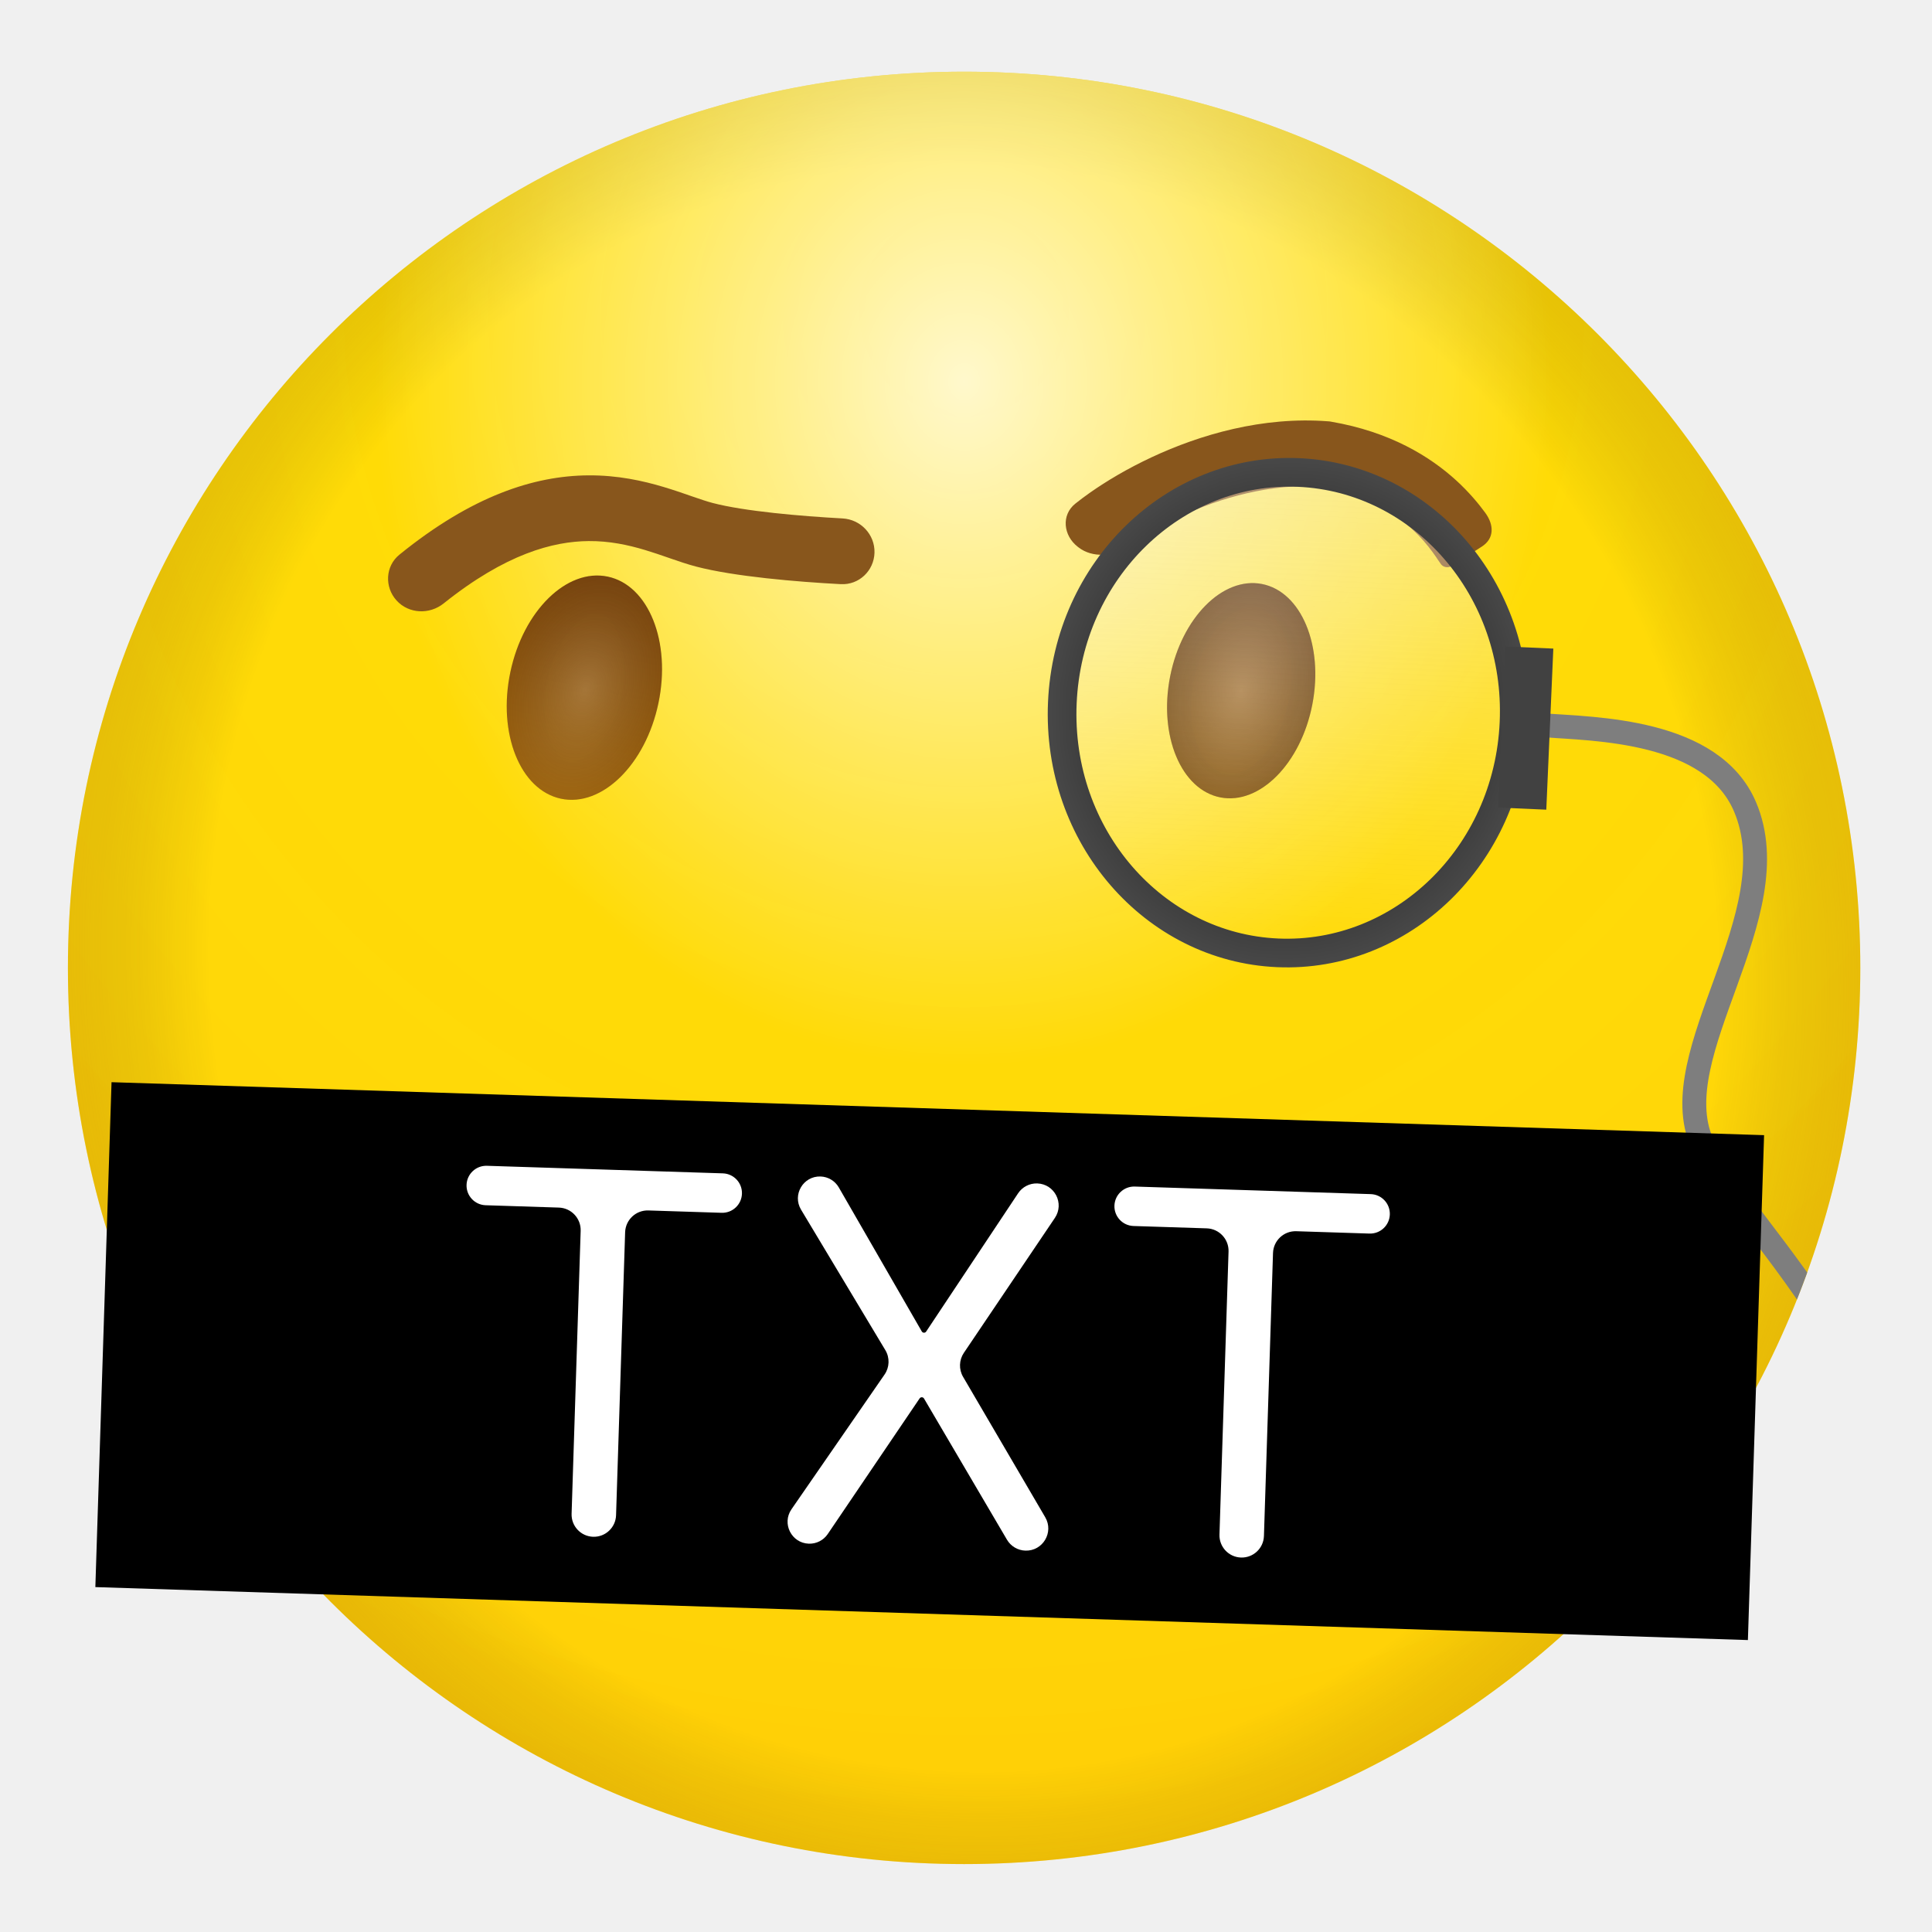
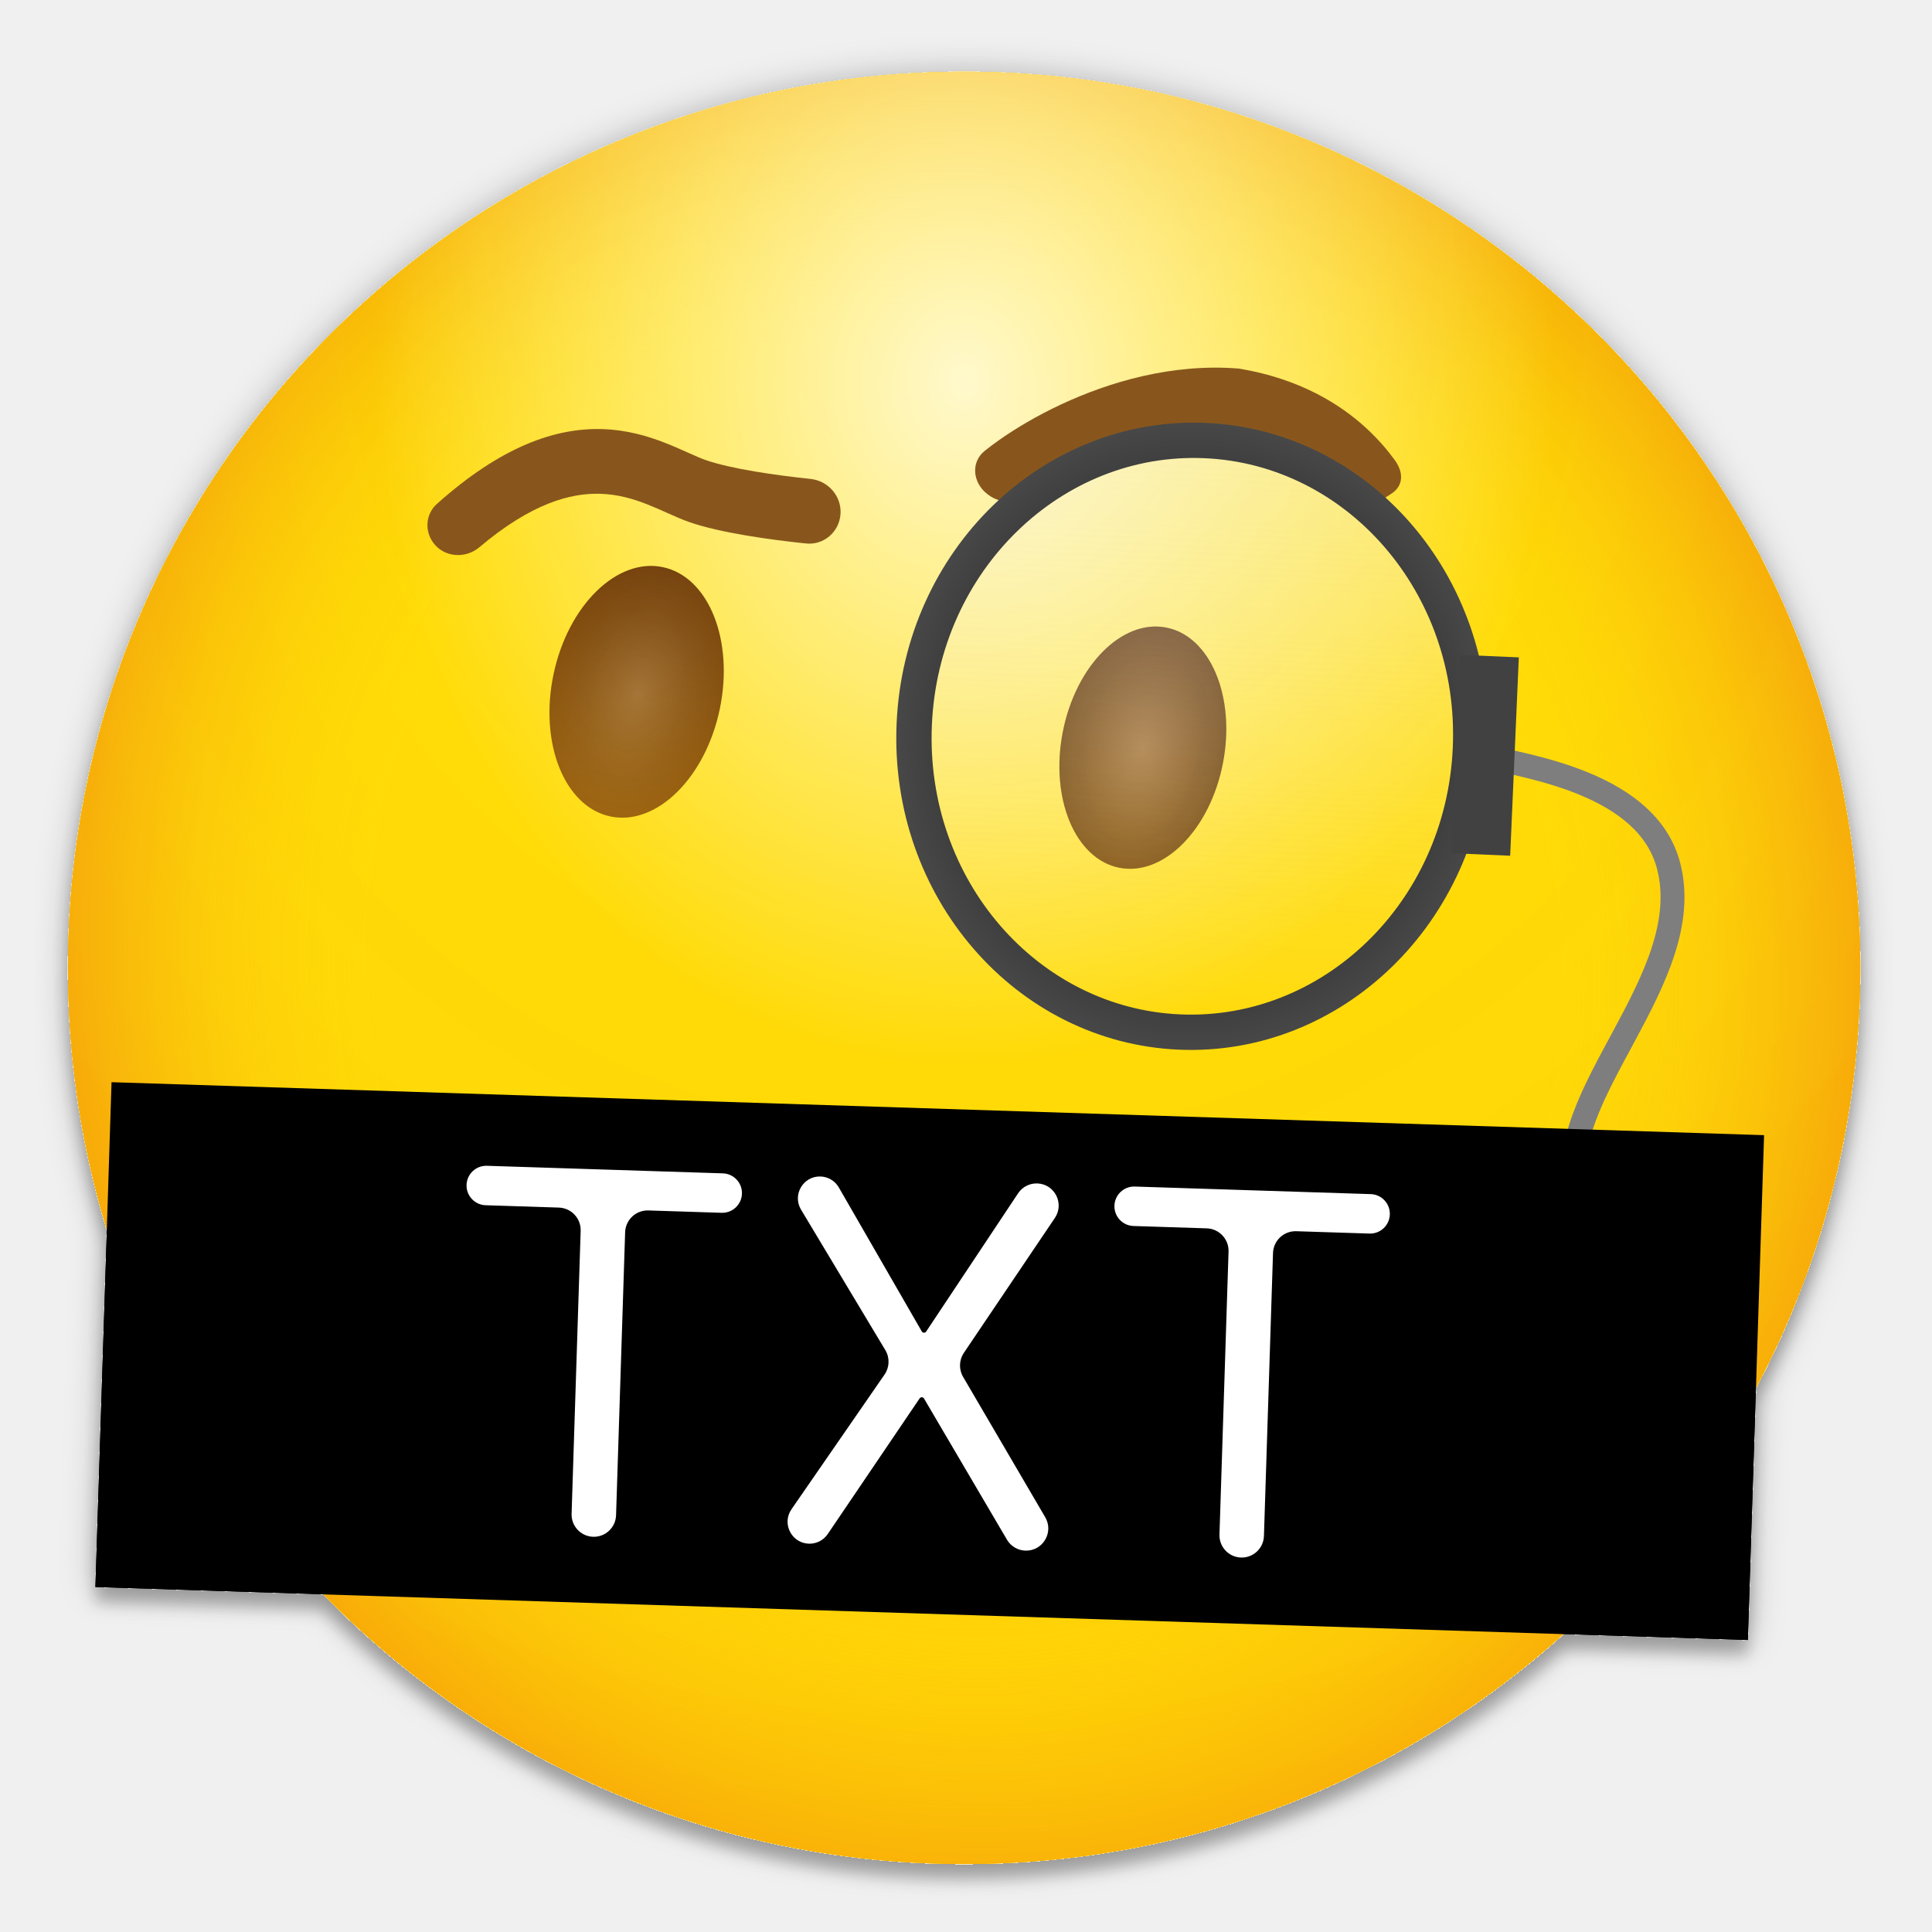
<svg xmlns="http://www.w3.org/2000/svg" width="512" height="512" viewBox="0 0 512 512" fill="none">
-   <g clip-path="url(#clip0_66_26)">
+   <g clip-path="url(#clip0_71_15)">
    <rect x="18" y="19" width="475" height="475" rx="237.5" fill="#FFDD00" />
-     <rect x="18" y="19" width="475" height="475" rx="237.5" fill="url(#paint0_radial_66_26)" fill-opacity="0.4" />
-     <rect x="18" y="19" width="475" height="475" rx="237.5" fill="url(#paint1_diamond_66_26)" fill-opacity="0.2" />
-     <rect x="18" y="19" width="475" height="475" rx="237.5" fill="url(#paint2_radial_66_26)" fill-opacity="0.8" />
-     <ellipse cx="328.926" cy="183.044" rx="19.206" ry="28.809" transform="rotate(11.0121 328.926 183.044)" fill="url(#paint3_linear_66_26)" />
-     <ellipse cx="328.926" cy="183.044" rx="19.206" ry="28.809" transform="rotate(11.0121 328.926 183.044)" fill="url(#paint4_radial_66_26)" fill-opacity="0.2" />
-     <path d="M344.67 186.108C343.253 193.388 340.024 199.455 336.114 203.406C332.186 207.376 327.871 208.962 324.028 208.214C320.185 207.466 316.779 204.378 314.626 199.225C312.483 194.096 311.765 187.261 313.182 179.98C314.599 172.699 317.827 166.633 321.737 162.682C325.666 158.712 329.981 157.126 333.824 157.874C337.667 158.622 341.072 161.71 343.226 166.863C345.369 171.992 346.086 178.827 344.67 186.108Z" stroke="url(#paint5_radial_66_26)" stroke-opacity="0.03" stroke-width="6.333" />
-     <ellipse cx="154.868" cy="182.24" rx="20.051" ry="30.077" transform="rotate(11.8747 154.868 182.24)" fill="url(#paint6_linear_66_26)" />
-     <ellipse cx="154.868" cy="182.24" rx="20.051" ry="30.077" transform="rotate(11.8747 154.868 182.24)" fill="url(#paint7_radial_66_26)" fill-opacity="0.2" />
+     <rect x="18" y="19" width="475" height="475" rx="237.5" fill="url(#paint0_radial_71_15)" fill-opacity="0.4" />
+     <rect x="18" y="19" width="475" height="475" rx="237.5" fill="url(#paint1_diamond_71_15)" fill-opacity="0.2" />
+     <rect x="18" y="19" width="475" height="475" rx="237.5" fill="url(#paint2_radial_71_15)" fill-opacity="0.8" />
+     <ellipse cx="328.926" cy="183.044" rx="19.206" ry="28.809" transform="rotate(11.0121 328.926 183.044)" fill="url(#paint3_linear_71_15)" />
+     <ellipse cx="328.926" cy="183.044" rx="19.206" ry="28.809" transform="rotate(11.0121 328.926 183.044)" fill="url(#paint4_radial_71_15)" fill-opacity="0.2" />
+     <path d="M344.67 186.108C343.253 193.388 340.024 199.455 336.114 203.406C332.186 207.376 327.871 208.962 324.028 208.214C320.185 207.466 316.779 204.378 314.626 199.225C312.483 194.096 311.765 187.261 313.182 179.98C314.599 172.699 317.827 166.633 321.737 162.682C325.666 158.712 329.981 157.126 333.824 157.874C337.667 158.622 341.072 161.71 343.226 166.863C345.369 171.992 346.086 178.827 344.67 186.108Z" stroke="url(#paint5_radial_71_15)" stroke-opacity="0.03" stroke-width="6.333" />
+     <ellipse cx="154.868" cy="182.24" rx="20.051" ry="30.077" transform="rotate(11.8747 154.868 182.24)" fill="url(#paint6_linear_71_15)" />
+     <ellipse cx="154.868" cy="182.24" rx="20.051" ry="30.077" transform="rotate(11.8747 154.868 182.24)" fill="url(#paint7_radial_71_15)" fill-opacity="0.2" />
    <path d="M169.585 185.334C168.051 192.629 164.729 198.594 160.858 202.39C156.956 206.216 152.979 207.455 149.711 206.767C146.443 206.08 143.302 203.345 141.271 198.272C139.256 193.238 138.618 186.44 140.152 179.145C141.686 171.851 145.008 165.885 148.879 162.089C152.781 158.264 156.758 157.025 160.026 157.712C163.294 158.399 166.435 161.135 168.466 166.208C170.481 171.242 171.119 178.04 169.585 185.334Z" stroke="black" stroke-opacity="0.01" stroke-width="10.026" />
    <path d="M408.839 192.203C422.785 193.196 453.746 193.357 462.446 213.801C474.634 242.44 440.492 279.132 451.073 302.965C461.655 326.798 517.062 370.954 498.603 429.98C483.837 477.2 516.215 523.253 534.25 540.377C541.047 540.572 557.232 549.88 567.593 585.544C580.545 630.125 587.948 666.458 608.661 676.98" stroke="#7E7E7E" stroke-width="6.333" />
    <path fill-rule="evenodd" clip-rule="evenodd" d="M156.013 143.39C146.624 143.46 134.065 146.726 117.558 159.923C113.802 162.927 108.312 162.69 105.083 159.125V159.125C101.855 155.56 102.113 150.024 105.847 146.994C125.108 131.367 141.579 126.081 155.883 125.974C163.68 125.916 170.38 127.407 175.941 129.075C178.481 129.837 180.847 130.657 182.884 131.363C183.049 131.421 183.212 131.477 183.373 131.533C185.611 132.308 187.332 132.89 188.841 133.287C197.227 135.494 212.201 136.788 223.283 137.39C228.085 137.651 231.876 141.65 231.75 146.458V146.458C231.623 151.266 227.628 155.062 222.825 154.808C211.194 154.192 194.557 152.801 184.408 150.13C182.157 149.537 179.821 148.734 177.674 147.991C177.527 147.94 177.38 147.889 177.234 147.838C175.147 147.115 173.109 146.409 170.936 145.757C166.353 144.382 161.476 143.35 156.013 143.39Z" fill="#88561C" />
    <path fill-rule="evenodd" clip-rule="evenodd" d="M298.858 144.822V144.822C295.067 147.49 289.491 147.914 285.832 145.068L285.583 144.875C281.787 141.922 281.202 136.495 284.954 133.486C286.17 132.511 287.474 131.536 288.835 130.579C293.26 127.465 298.85 124.139 305.255 121.15C317.971 115.216 334.547 110.311 351.96 111.651L352.364 111.682L352.763 111.75C368.419 114.434 379.02 121.008 385.968 127.368C389.409 130.517 391.884 133.548 393.601 135.885V135.885C395.953 139.087 396.051 142.687 392.714 144.843L384.857 149.919C383.852 150.569 382.518 150.432 381.825 149.456V149.456L381.812 149.438C381.585 149.119 381.339 148.754 381.141 148.459L381.119 148.426C380.675 147.768 380.185 147.04 379.564 146.196C378.337 144.525 376.607 142.41 374.209 140.216C369.533 135.936 362.041 131.092 350.221 128.986C336.892 128.056 323.544 131.835 312.62 136.933C307.15 139.486 302.449 142.295 298.858 144.822Z" fill="#88561C" />
  </g>
-   <path d="M401.232 191.476C399.689 226.839 371.454 253.947 338.603 252.514C305.751 251.081 279.984 221.616 281.527 186.254C283.07 150.891 311.305 123.782 344.156 125.215C377.008 126.648 402.775 156.113 401.232 191.476Z" fill="url(#paint8_linear_66_26)" stroke="url(#paint9_radial_66_26)" stroke-width="7.6" />
+   <path d="M401.232 191.476C399.689 226.839 371.454 253.947 338.603 252.514C305.751 251.081 279.984 221.616 281.527 186.254C283.07 150.891 311.305 123.782 344.156 125.215C377.008 126.648 402.775 156.113 401.232 191.476Z" fill="url(#paint8_linear_71_15)" stroke="url(#paint9_radial_71_15)" stroke-width="7.6" />
  <path d="M411.648 171.881L398.907 171.325L397.044 214.016L409.785 214.572L411.648 171.881Z" fill="#414141" />
  <rect width="438.165" height="133.871" transform="translate(29.5591 286.793) rotate(1.83586)" fill="black" />
  <path d="M128.7 319.4C125.813 319.307 123.548 316.892 123.641 314.006V314.006C123.733 311.119 126.148 308.854 129.035 308.947L191.565 310.951C194.451 311.043 196.716 313.459 196.624 316.345V316.345C196.531 319.232 194.116 321.497 191.23 321.404L171.828 320.782C168.53 320.677 165.771 323.265 165.665 326.563L163.262 401.557C163.157 404.811 160.435 407.364 157.181 407.26V407.26C153.927 407.155 151.373 404.433 151.478 401.179L153.882 326.185C153.987 322.887 151.399 320.128 148.101 320.022L128.7 319.4Z" fill="white" />
  <path d="M217.449 311.781C219.458 311.845 221.29 312.944 222.293 314.685L244.28 352.842C244.398 353.046 244.614 353.176 244.85 353.183V353.183C245.086 353.191 245.31 353.076 245.441 352.879L269.808 316.236C270.932 314.545 272.85 313.556 274.879 313.621V313.621C279.49 313.769 282.133 318.938 279.553 322.763L255.432 358.521C254.148 360.425 254.068 362.897 255.228 364.879L276.997 402.087C279.333 406.079 276.357 411.079 271.735 410.931V410.931C269.719 410.867 267.877 409.773 266.855 408.034L244.875 370.629C244.755 370.425 244.538 370.296 244.302 370.289V370.289C244.065 370.281 243.841 370.395 243.708 370.591L219.359 406.539C218.239 408.192 216.35 409.156 214.355 409.092V409.092C209.75 408.945 207.135 403.759 209.753 399.968L234.417 364.268C235.749 362.339 235.831 359.809 234.624 357.798L212.285 320.571C209.92 316.629 212.855 311.633 217.449 311.781V311.781Z" fill="white" />
  <path d="M300.395 324.903C297.509 324.811 295.244 322.396 295.336 319.509V319.509C295.429 316.623 297.844 314.357 300.73 314.45L363.26 316.454C366.147 316.547 368.412 318.962 368.319 321.848V321.848C368.227 324.735 365.812 327 362.925 326.908L343.524 326.286C340.226 326.18 337.466 328.768 337.361 332.066L334.957 407.06C334.853 410.314 332.13 412.867 328.876 412.763V412.763C325.622 412.659 323.069 409.936 323.173 406.682L325.577 331.688C325.683 328.39 323.095 325.631 319.797 325.525L300.395 324.903Z" fill="white" />
+   <g filter="url(#filter0_dd_71_15)">
+     <g clip-path="url(#clip1_71_15)">
+       <rect x="18" y="19" width="475" height="475" rx="237.5" fill="#FFDD00" />
+       <rect x="18" y="19" width="475" height="475" rx="237.5" fill="url(#paint10_radial_71_15)" fill-opacity="0.4" />
+       <rect x="18" y="19" width="475" height="475" rx="237.5" fill="url(#paint11_diamond_71_15)" fill-opacity="0.2" />
+       <rect x="18" y="19" width="475" height="475" rx="237.5" fill="url(#paint12_radial_71_15)" fill-opacity="0.8" />
+       <ellipse cx="302.864" cy="198.138" rx="21.62" ry="32.43" transform="rotate(11.0121 302.864 198.138)" fill="url(#paint13_linear_71_15)" />
+       <ellipse cx="302.864" cy="198.138" rx="21.62" ry="32.43" transform="rotate(11.0121 302.864 198.138)" fill="url(#paint14_radial_71_15)" fill-opacity="0.2" />
+       <path d="M320.587 201.587C318.992 209.783 315.358 216.612 310.956 221.06C306.534 225.529 301.677 227.314 297.35 226.472C293.024 225.63 289.191 222.154 286.767 216.353C284.354 210.579 283.546 202.885 285.141 194.689C286.736 186.493 290.37 179.663 294.772 175.216C299.195 170.747 304.051 168.962 308.378 169.804C312.704 170.646 316.537 174.122 318.962 179.923C321.374 185.697 322.182 193.391 320.587 201.587Z" stroke="url(#paint15_radial_71_15)" stroke-opacity="0.03" stroke-width="7.13" />
+       <ellipse cx="168.712" cy="183.334" rx="22.503" ry="33.755" transform="rotate(11.8747 168.712 183.334)" fill="url(#paint16_linear_71_15)" />
+       <ellipse cx="168.712" cy="183.334" rx="22.503" ry="33.755" transform="rotate(11.8747 168.712 183.334)" fill="url(#paint17_radial_71_15)" fill-opacity="0.2" />
+       <path d="M185.228 186.807C183.507 194.994 179.779 201.689 175.434 205.949C171.055 210.242 166.592 211.632 162.924 210.861C159.256 210.09 155.731 207.02 153.452 201.327C151.191 195.677 150.475 188.048 152.196 179.862C153.917 171.675 157.646 164.98 161.991 160.72C166.37 156.426 170.833 155.036 174.5 155.808C178.168 156.579 181.693 159.649 183.972 165.342C186.234 170.991 186.95 178.621 185.228 186.807Z" stroke="black" stroke-opacity="0.01" stroke-width="11.252" />
+       <path d="M392.306 200.219C405.957 203.237 436.563 207.918 442.184 229.413C450.06 259.525 410.926 290.838 417.914 315.961C424.901 341.084 473.267 392.857 446.387 448.555C424.883 493.113 450.19 543.4 465.531 562.974C472.227 564.16 486.879 575.731 491.922 612.526C498.225 658.52 500.243 695.545 519.198 708.979" stroke="#7E7E7E" stroke-width="6.333" />
+       <path fill-rule="evenodd" clip-rule="evenodd" d="M158.995 130.855C151.271 130.639 140.893 133.321 127.026 145.032C123.302 148.178 117.613 147.723 114.768 143.765V143.765C112.478 140.579 112.839 136.174 115.764 133.56C132.924 118.217 147.26 113.37 159.515 113.714C166.092 113.898 171.688 115.572 176.316 117.386C178.43 118.214 180.395 119.095 182.088 119.853C182.225 119.914 182.36 119.975 182.493 120.035C184.352 120.866 185.783 121.492 187.041 121.93C193.748 124.263 205.601 125.956 214.785 126.917C219.467 127.406 223.027 131.45 222.748 136.15V136.15C222.466 140.904 218.367 144.519 213.63 144.029C203.939 143.029 190.791 141.182 182.695 138.366C180.818 137.714 178.877 136.851 177.094 136.053C176.971 135.998 176.85 135.944 176.728 135.889C174.995 135.113 173.302 134.355 171.493 133.646C167.679 132.152 163.603 130.984 158.995 130.855Z" fill="#88561C" />
+       <path fill-rule="evenodd" clip-rule="evenodd" d="M274.858 130.822V130.822C271.067 133.49 265.491 133.914 261.832 131.068L261.583 130.875C257.787 127.922 257.202 122.495 260.954 119.486C262.17 118.511 263.474 117.536 264.835 116.579C269.26 113.465 274.85 110.139 281.255 107.15C293.971 101.216 310.547 96.311 327.96 97.651L328.364 97.682L328.763 97.75C344.419 100.434 355.02 107.008 361.968 113.368C365.409 116.517 367.884 119.548 369.601 121.885V121.885C371.953 125.087 372.051 128.687 368.714 130.843L360.857 135.919C359.852 136.569 358.518 136.432 357.825 135.456V135.456L357.812 135.438C357.585 135.119 357.339 134.754 357.141 134.459L357.119 134.426C356.675 133.768 356.185 133.04 355.564 132.196C354.337 130.525 352.607 128.41 350.209 126.216C345.533 121.936 338.041 117.092 326.221 114.986C312.892 114.056 299.544 117.835 288.62 122.933C283.15 125.486 278.449 128.295 274.858 130.822Z" fill="#88561C" />
+     </g>
+     <path d="M389.679 198.341C387.779 241.884 353.013 275.263 312.563 273.498C272.112 271.733 240.385 235.453 242.284 191.911C244.184 148.368 278.95 114.989 319.401 116.753C359.851 118.518 391.578 154.798 389.679 198.341Z" fill="url(#paint18_linear_71_15)" stroke="url(#paint19_radial_71_15)" stroke-width="9.358" />
+     <path d="M402.504 174.213L386.816 173.529L384.523 226.095L400.211 226.779L402.504 174.213Z" fill="#414141" />
+     <rect width="438.165" height="133.871" transform="translate(29.5591 286.793) rotate(1.83586)" fill="black" />
+     <path d="M128.7 319.4C125.813 319.307 123.548 316.892 123.641 314.006V314.006C123.733 311.119 126.148 308.854 129.035 308.947L191.565 310.951C194.451 311.043 196.716 313.459 196.624 316.345V316.345C196.531 319.232 194.116 321.497 191.23 321.404L171.828 320.782C168.53 320.677 165.771 323.265 165.665 326.563L163.262 401.557C163.157 404.811 160.435 407.364 157.181 407.26V407.26C153.927 407.155 151.373 404.433 151.478 401.179L153.882 326.185C153.987 322.887 151.399 320.128 148.101 320.022L128.7 319.4Z" fill="white" />
+     <path d="M217.449 311.781C219.458 311.845 221.29 312.944 222.293 314.685L244.28 352.842C244.398 353.046 244.614 353.176 244.85 353.183V353.183C245.086 353.191 245.31 353.076 245.441 352.879L269.808 316.236C270.932 314.545 272.85 313.556 274.879 313.621V313.621C279.49 313.769 282.133 318.938 279.553 322.763L255.432 358.521C254.148 360.425 254.068 362.897 255.228 364.879L276.997 402.087C279.333 406.079 276.357 411.079 271.735 410.931V410.931C269.719 410.867 267.877 409.773 266.855 408.034L244.875 370.629C244.755 370.425 244.538 370.296 244.302 370.289V370.289C244.065 370.281 243.841 370.395 243.708 370.591L219.359 406.539C218.239 408.192 216.35 409.156 214.355 409.092V409.092C209.75 408.945 207.135 403.759 209.753 399.968L234.417 364.268C235.749 362.339 235.831 359.809 234.624 357.798L212.285 320.571C209.92 316.629 212.855 311.633 217.449 311.781V311.781Z" fill="white" />
+     <path d="M300.395 324.903C297.509 324.811 295.244 322.396 295.336 319.509V319.509C295.429 316.623 297.844 314.357 300.73 314.45L363.26 316.454C366.147 316.547 368.412 318.962 368.319 321.848V321.848C368.227 324.735 365.812 327 362.925 326.908L343.524 326.286C340.226 326.18 337.466 328.768 337.361 332.066L334.957 407.06C334.853 410.314 332.13 412.867 328.876 412.763V412.763C325.622 412.659 323.069 409.936 323.173 406.682L325.577 331.688C325.683 328.39 323.095 325.631 319.797 325.525L300.395 324.903Z" fill="white" />
+   </g>
  <defs>
-     <radialGradient id="paint0_radial_66_26" cx="0" cy="0" r="1" gradientUnits="userSpaceOnUse" gradientTransform="translate(255.5 256.5) rotate(88.1424) scale(293.071 274.292)">
+     <filter id="filter0_dd_71_15" x="9.2" y="10.2" width="492.6" height="492.6" filterUnits="userSpaceOnUse" color-interpolation-filters="sRGB">
+       <feFlood flood-opacity="0" result="BackgroundImageFix" />
+       <feColorMatrix in="SourceAlpha" type="matrix" values="0 0 0 0 0 0 0 0 0 0 0 0 0 0 0 0 0 0 127 0" result="hardAlpha" />
+       <feOffset dy="4" />
+       <feGaussianBlur stdDeviation="2" />
+       <feComposite in2="hardAlpha" operator="out" />
+       <feColorMatrix type="matrix" values="0 0 0 0 0 0 0 0 0 0 0 0 0 0 0 0 0 0 0.25 0" />
+       <feBlend mode="normal" in2="BackgroundImageFix" result="effect1_dropShadow_71_15" />
+       <feColorMatrix in="SourceAlpha" type="matrix" values="0 0 0 0 0 0 0 0 0 0 0 0 0 0 0 0 0 0 127 0" result="hardAlpha" />
+       <feOffset />
+       <feGaussianBlur stdDeviation="4.4" />
+       <feComposite in2="hardAlpha" operator="out" />
+       <feColorMatrix type="matrix" values="0 0 0 0 0 0 0 0 0 0 0 0 0 0 0 0 0 0 0.25 0" />
+       <feBlend mode="normal" in2="effect1_dropShadow_71_15" result="effect2_dropShadow_71_15" />
+       <feBlend mode="normal" in="SourceGraphic" in2="effect2_dropShadow_71_15" result="shape" />
+     </filter>
+     <radialGradient id="paint0_radial_71_15" cx="0" cy="0" r="1" gradientUnits="userSpaceOnUse" gradientTransform="translate(255.5 256.5) rotate(88.1424) scale(293.071 274.292)">
      <stop stop-opacity="0" />
      <stop offset="0.73" stop-opacity="0" />
      <stop offset="1" stop-color="#FFA600" />
    </radialGradient>
-     <radialGradient id="paint1_diamond_66_26" cx="0" cy="0" r="1" gradientUnits="userSpaceOnUse" gradientTransform="translate(255.5 85.5) rotate(90) scale(528.042)">
+     <radialGradient id="paint1_diamond_71_15" cx="0" cy="0" r="1" gradientUnits="userSpaceOnUse" gradientTransform="translate(255.5 85.5) rotate(90) scale(528.042)">
      <stop stop-color="white" stop-opacity="0" />
      <stop offset="1" stop-color="#FF0000" stop-opacity="0.6" />
    </radialGradient>
-     <radialGradient id="paint2_radial_66_26" cx="0" cy="0" r="1" gradientUnits="userSpaceOnUse" gradientTransform="translate(255.5 100.542) rotate(90) scale(182.083 155.48)">
+     <radialGradient id="paint2_radial_71_15" cx="0" cy="0" r="1" gradientUnits="userSpaceOnUse" gradientTransform="translate(255.5 100.542) rotate(90) scale(182.083 155.48)">
      <stop stop-color="white" />
      <stop offset="1" stop-color="white" stop-opacity="0" />
    </radialGradient>
-     <linearGradient id="paint3_linear_66_26" x1="328.926" y1="154.235" x2="328.926" y2="211.852" gradientUnits="userSpaceOnUse">
+     <linearGradient id="paint3_linear_71_15" x1="328.926" y1="154.235" x2="328.926" y2="211.852" gradientUnits="userSpaceOnUse">
      <stop stop-color="#784005" />
      <stop offset="1" stop-color="#A36507" />
    </linearGradient>
-     <radialGradient id="paint4_radial_66_26" cx="0" cy="0" r="1" gradientUnits="userSpaceOnUse" gradientTransform="translate(328.926 183.044) rotate(90) scale(28.8086 19.2057)">
+     <radialGradient id="paint4_radial_71_15" cx="0" cy="0" r="1" gradientUnits="userSpaceOnUse" gradientTransform="translate(328.926 183.044) rotate(90) scale(28.8086 19.2057)">
      <stop stop-color="white" />
      <stop offset="1" />
    </radialGradient>
-     <radialGradient id="paint5_radial_66_26" cx="0" cy="0" r="1" gradientUnits="userSpaceOnUse" gradientTransform="translate(328.926 183.044) rotate(101.012) scale(28.8086 19.2057)">
+     <radialGradient id="paint5_radial_71_15" cx="0" cy="0" r="1" gradientUnits="userSpaceOnUse" gradientTransform="translate(328.926 183.044) rotate(101.012) scale(28.8086 19.2057)">
      <stop />
      <stop offset="1" stop-color="#666666" />
    </radialGradient>
-     <linearGradient id="paint6_linear_66_26" x1="154.868" y1="152.163" x2="154.868" y2="212.317" gradientUnits="userSpaceOnUse">
+     <linearGradient id="paint6_linear_71_15" x1="154.868" y1="152.163" x2="154.868" y2="212.317" gradientUnits="userSpaceOnUse">
      <stop stop-color="#784005" />
      <stop offset="1" stop-color="#A36507" />
    </linearGradient>
-     <radialGradient id="paint7_radial_66_26" cx="0" cy="0" r="1" gradientUnits="userSpaceOnUse" gradientTransform="translate(155.227 182.704) rotate(94.2161) scale(54.2588 36.1726)">
+     <radialGradient id="paint7_radial_71_15" cx="0" cy="0" r="1" gradientUnits="userSpaceOnUse" gradientTransform="translate(155.227 182.704) rotate(94.2161) scale(54.2588 36.1726)">
      <stop stop-color="white" />
      <stop offset="1" stop-opacity="0" />
    </radialGradient>
-     <linearGradient id="paint8_linear_66_26" x1="344.322" y1="121.419" x2="338.437" y2="256.31" gradientUnits="userSpaceOnUse">
+     <linearGradient id="paint8_linear_71_15" x1="344.322" y1="121.419" x2="338.437" y2="256.31" gradientUnits="userSpaceOnUse">
      <stop stop-color="#F5F5F5" stop-opacity="0.4" />
      <stop offset="1" stop-color="white" stop-opacity="0" />
    </linearGradient>
-     <radialGradient id="paint9_radial_66_26" cx="0" cy="0" r="1" gradientUnits="userSpaceOnUse" gradientTransform="translate(341.379 188.865) rotate(92.9159) scale(95.9806 90.579)">
+     <radialGradient id="paint9_radial_71_15" cx="0" cy="0" r="1" gradientUnits="userSpaceOnUse" gradientTransform="translate(341.379 188.865) rotate(92.9159) scale(95.9806 90.579)">
      <stop />
      <stop offset="1" stop-color="#666666" />
    </radialGradient>
-     <clipPath id="clip0_66_26">
+     <radialGradient id="paint10_radial_71_15" cx="0" cy="0" r="1" gradientUnits="userSpaceOnUse" gradientTransform="translate(255.5 256.5) rotate(88.1424) scale(293.071 274.292)">
+       <stop stop-opacity="0" />
+       <stop offset="0.565" stop-color="#FFE600" stop-opacity="0" />
+       <stop offset="0.945" stop-color="#DD2A0A" />
+     </radialGradient>
+     <radialGradient id="paint11_diamond_71_15" cx="0" cy="0" r="1" gradientUnits="userSpaceOnUse" gradientTransform="translate(255.5 85.5) rotate(90) scale(528.042)">
+       <stop stop-color="white" stop-opacity="0" />
+       <stop offset="1" stop-color="#FF0000" stop-opacity="0.6" />
+     </radialGradient>
+     <radialGradient id="paint12_radial_71_15" cx="0" cy="0" r="1" gradientUnits="userSpaceOnUse" gradientTransform="translate(255.5 100.542) rotate(90) scale(182.083 155.48)">
+       <stop stop-color="white" />
+       <stop offset="1" stop-color="white" stop-opacity="0" />
+     </radialGradient>
+     <linearGradient id="paint13_linear_71_15" x1="302.864" y1="165.707" x2="302.864" y2="230.568" gradientUnits="userSpaceOnUse">
+       <stop stop-color="#784005" />
+       <stop offset="1" stop-color="#A36507" />
+     </linearGradient>
+     <radialGradient id="paint14_radial_71_15" cx="0" cy="0" r="1" gradientUnits="userSpaceOnUse" gradientTransform="translate(302.864 198.138) rotate(90) scale(32.4303 21.6202)">
+       <stop stop-color="white" />
+       <stop offset="1" />
+     </radialGradient>
+     <radialGradient id="paint15_radial_71_15" cx="0" cy="0" r="1" gradientUnits="userSpaceOnUse" gradientTransform="translate(302.864 198.138) rotate(101.012) scale(32.4303 21.6202)">
+       <stop />
+       <stop offset="1" stop-color="#666666" />
+     </radialGradient>
+     <linearGradient id="paint16_linear_71_15" x1="168.712" y1="149.58" x2="168.712" y2="217.089" gradientUnits="userSpaceOnUse">
+       <stop stop-color="#784005" />
+       <stop offset="1" stop-color="#A36507" />
+     </linearGradient>
+     <radialGradient id="paint17_radial_71_15" cx="0" cy="0" r="1" gradientUnits="userSpaceOnUse" gradientTransform="translate(169.115 183.855) rotate(94.2161) scale(60.8936 40.5957)">
+       <stop stop-color="white" />
+       <stop offset="1" stop-opacity="0" />
+     </radialGradient>
+     <linearGradient id="paint18_linear_71_15" x1="319.605" y1="112.079" x2="312.359" y2="278.173" gradientUnits="userSpaceOnUse">
+       <stop stop-color="#F5F5F5" stop-opacity="0.4" />
+       <stop offset="1" stop-color="white" stop-opacity="0" />
+     </linearGradient>
+     <radialGradient id="paint19_radial_71_15" cx="0" cy="0" r="1" gradientUnits="userSpaceOnUse" gradientTransform="translate(315.982 195.126) rotate(92.9159) scale(118.182 111.531)">
+       <stop />
+       <stop offset="1" stop-color="#666666" />
+     </radialGradient>
+     <clipPath id="clip0_71_15">
+       <rect x="18" y="19" width="475" height="475" rx="237.5" fill="white" />
+     </clipPath>
+     <clipPath id="clip1_71_15">
      <rect x="18" y="19" width="475" height="475" rx="237.5" fill="white" />
    </clipPath>
  </defs>
</svg>
